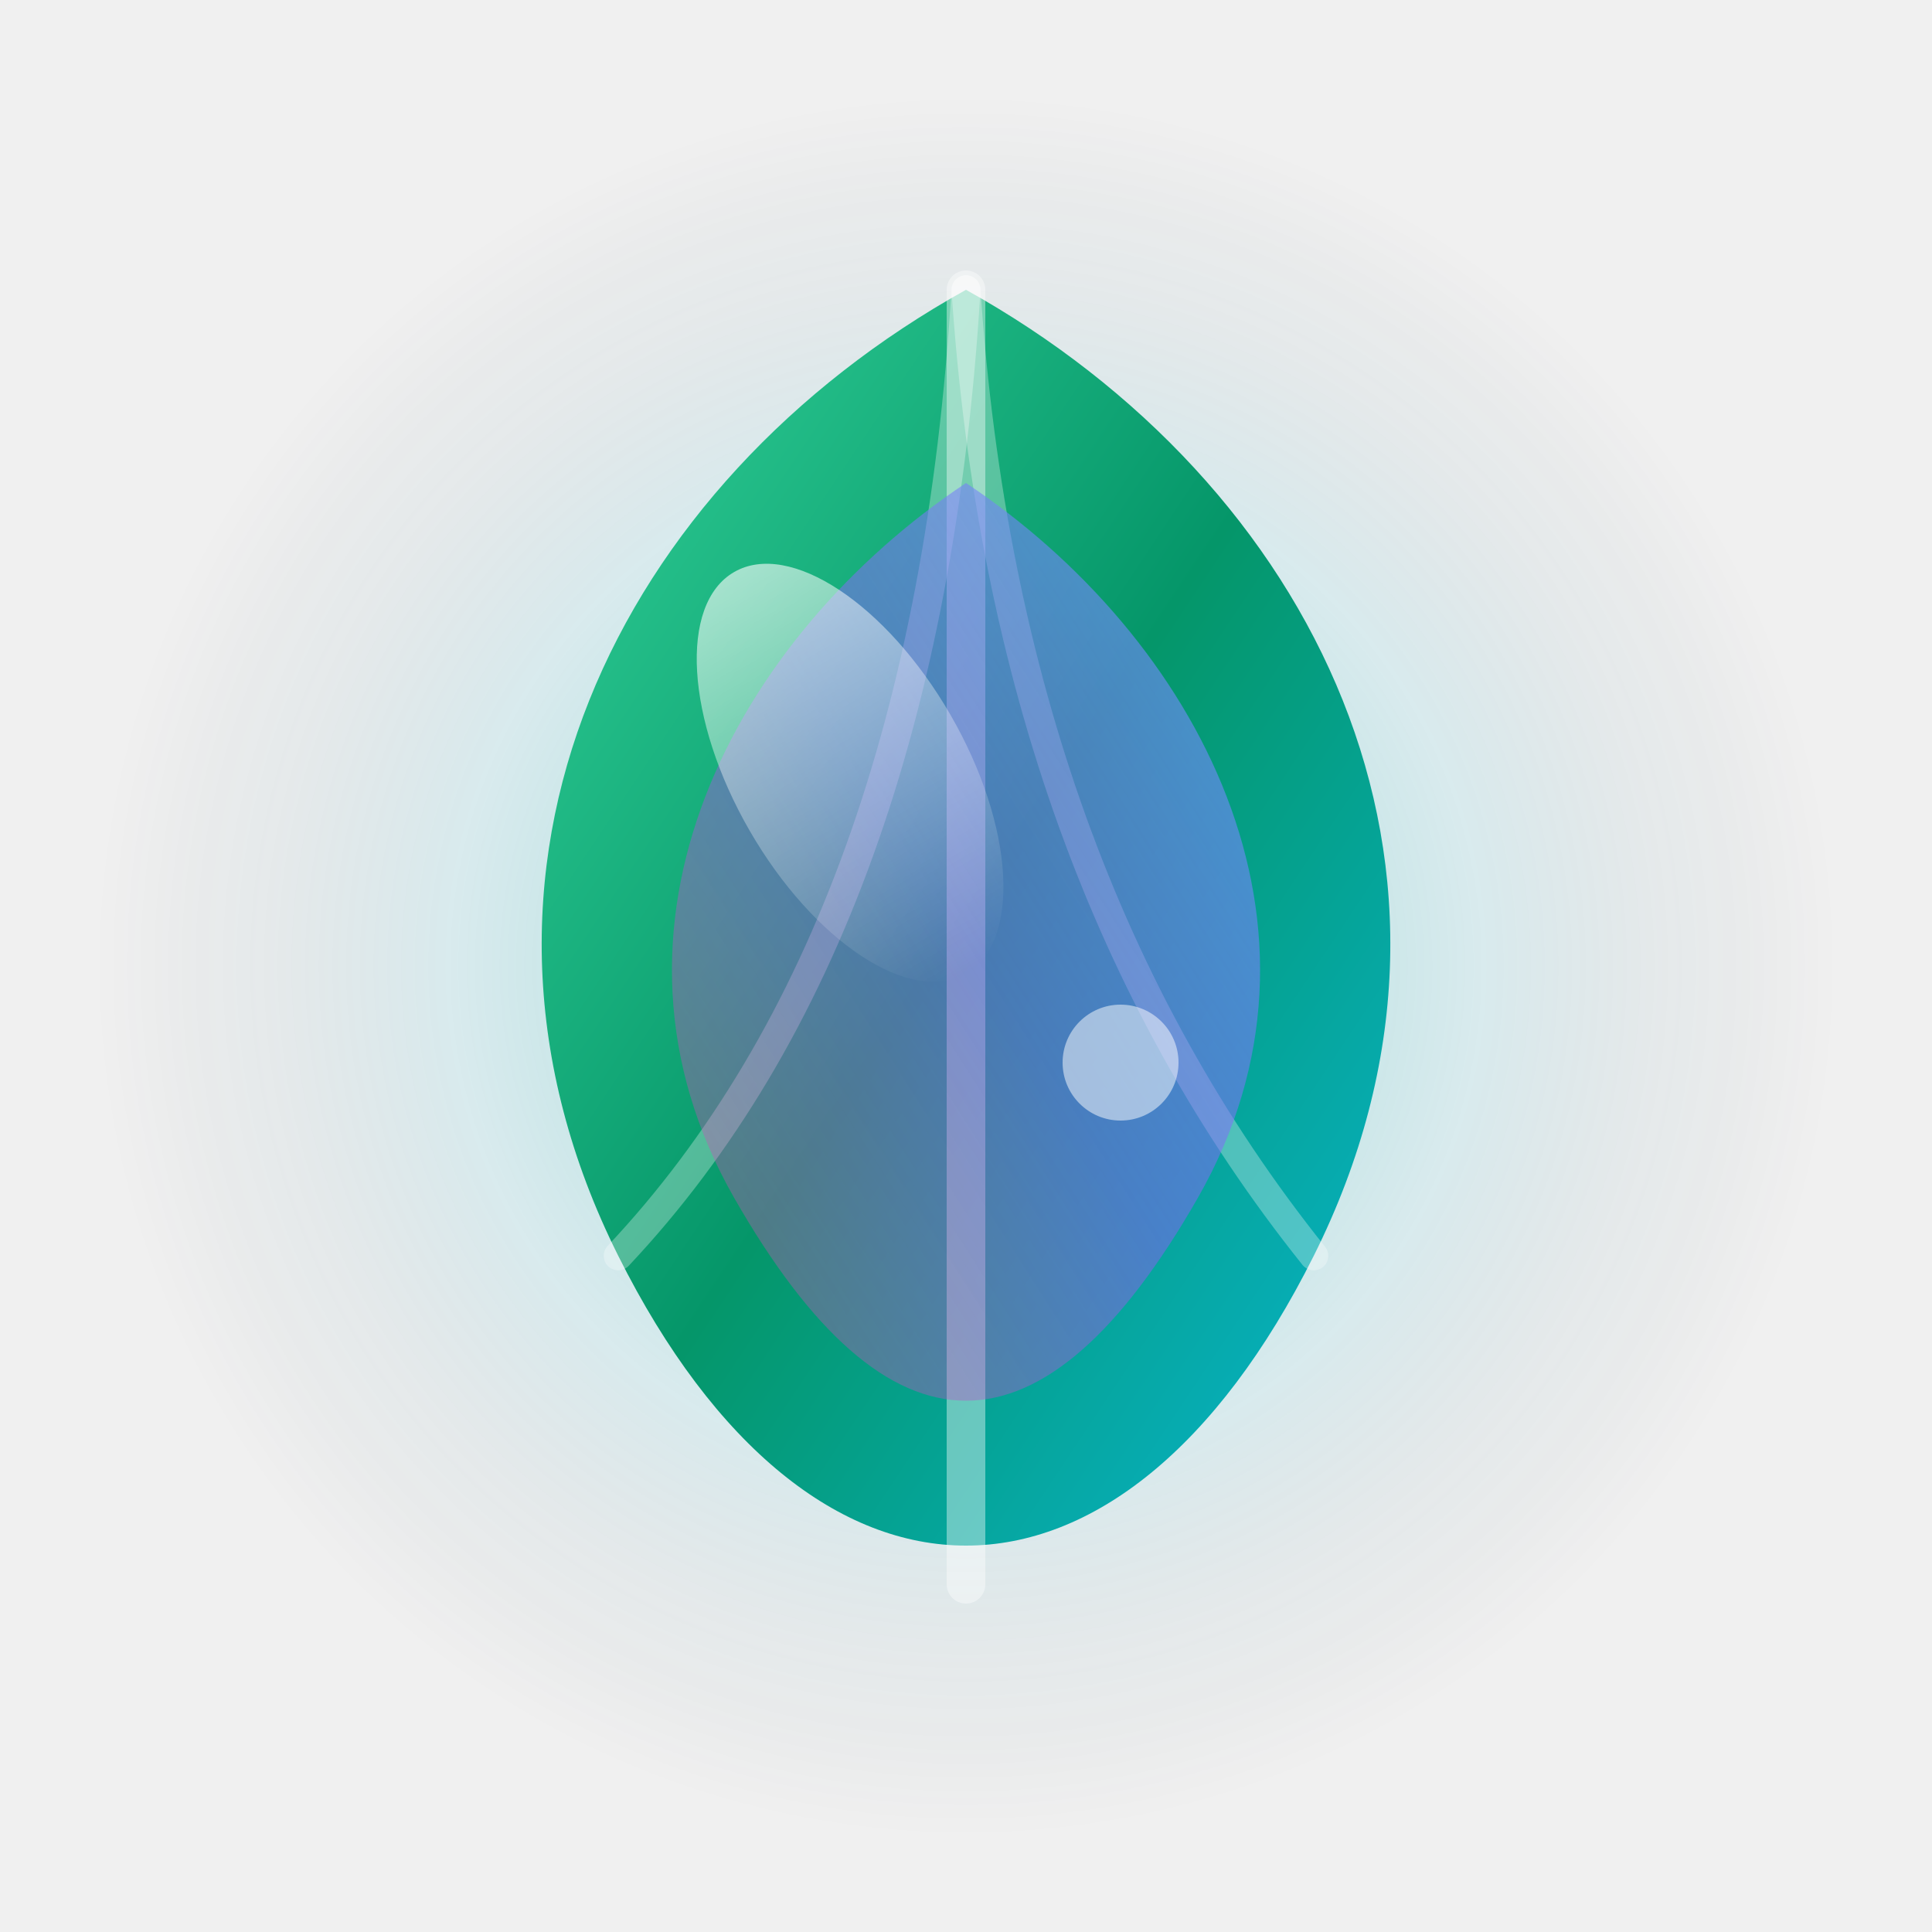
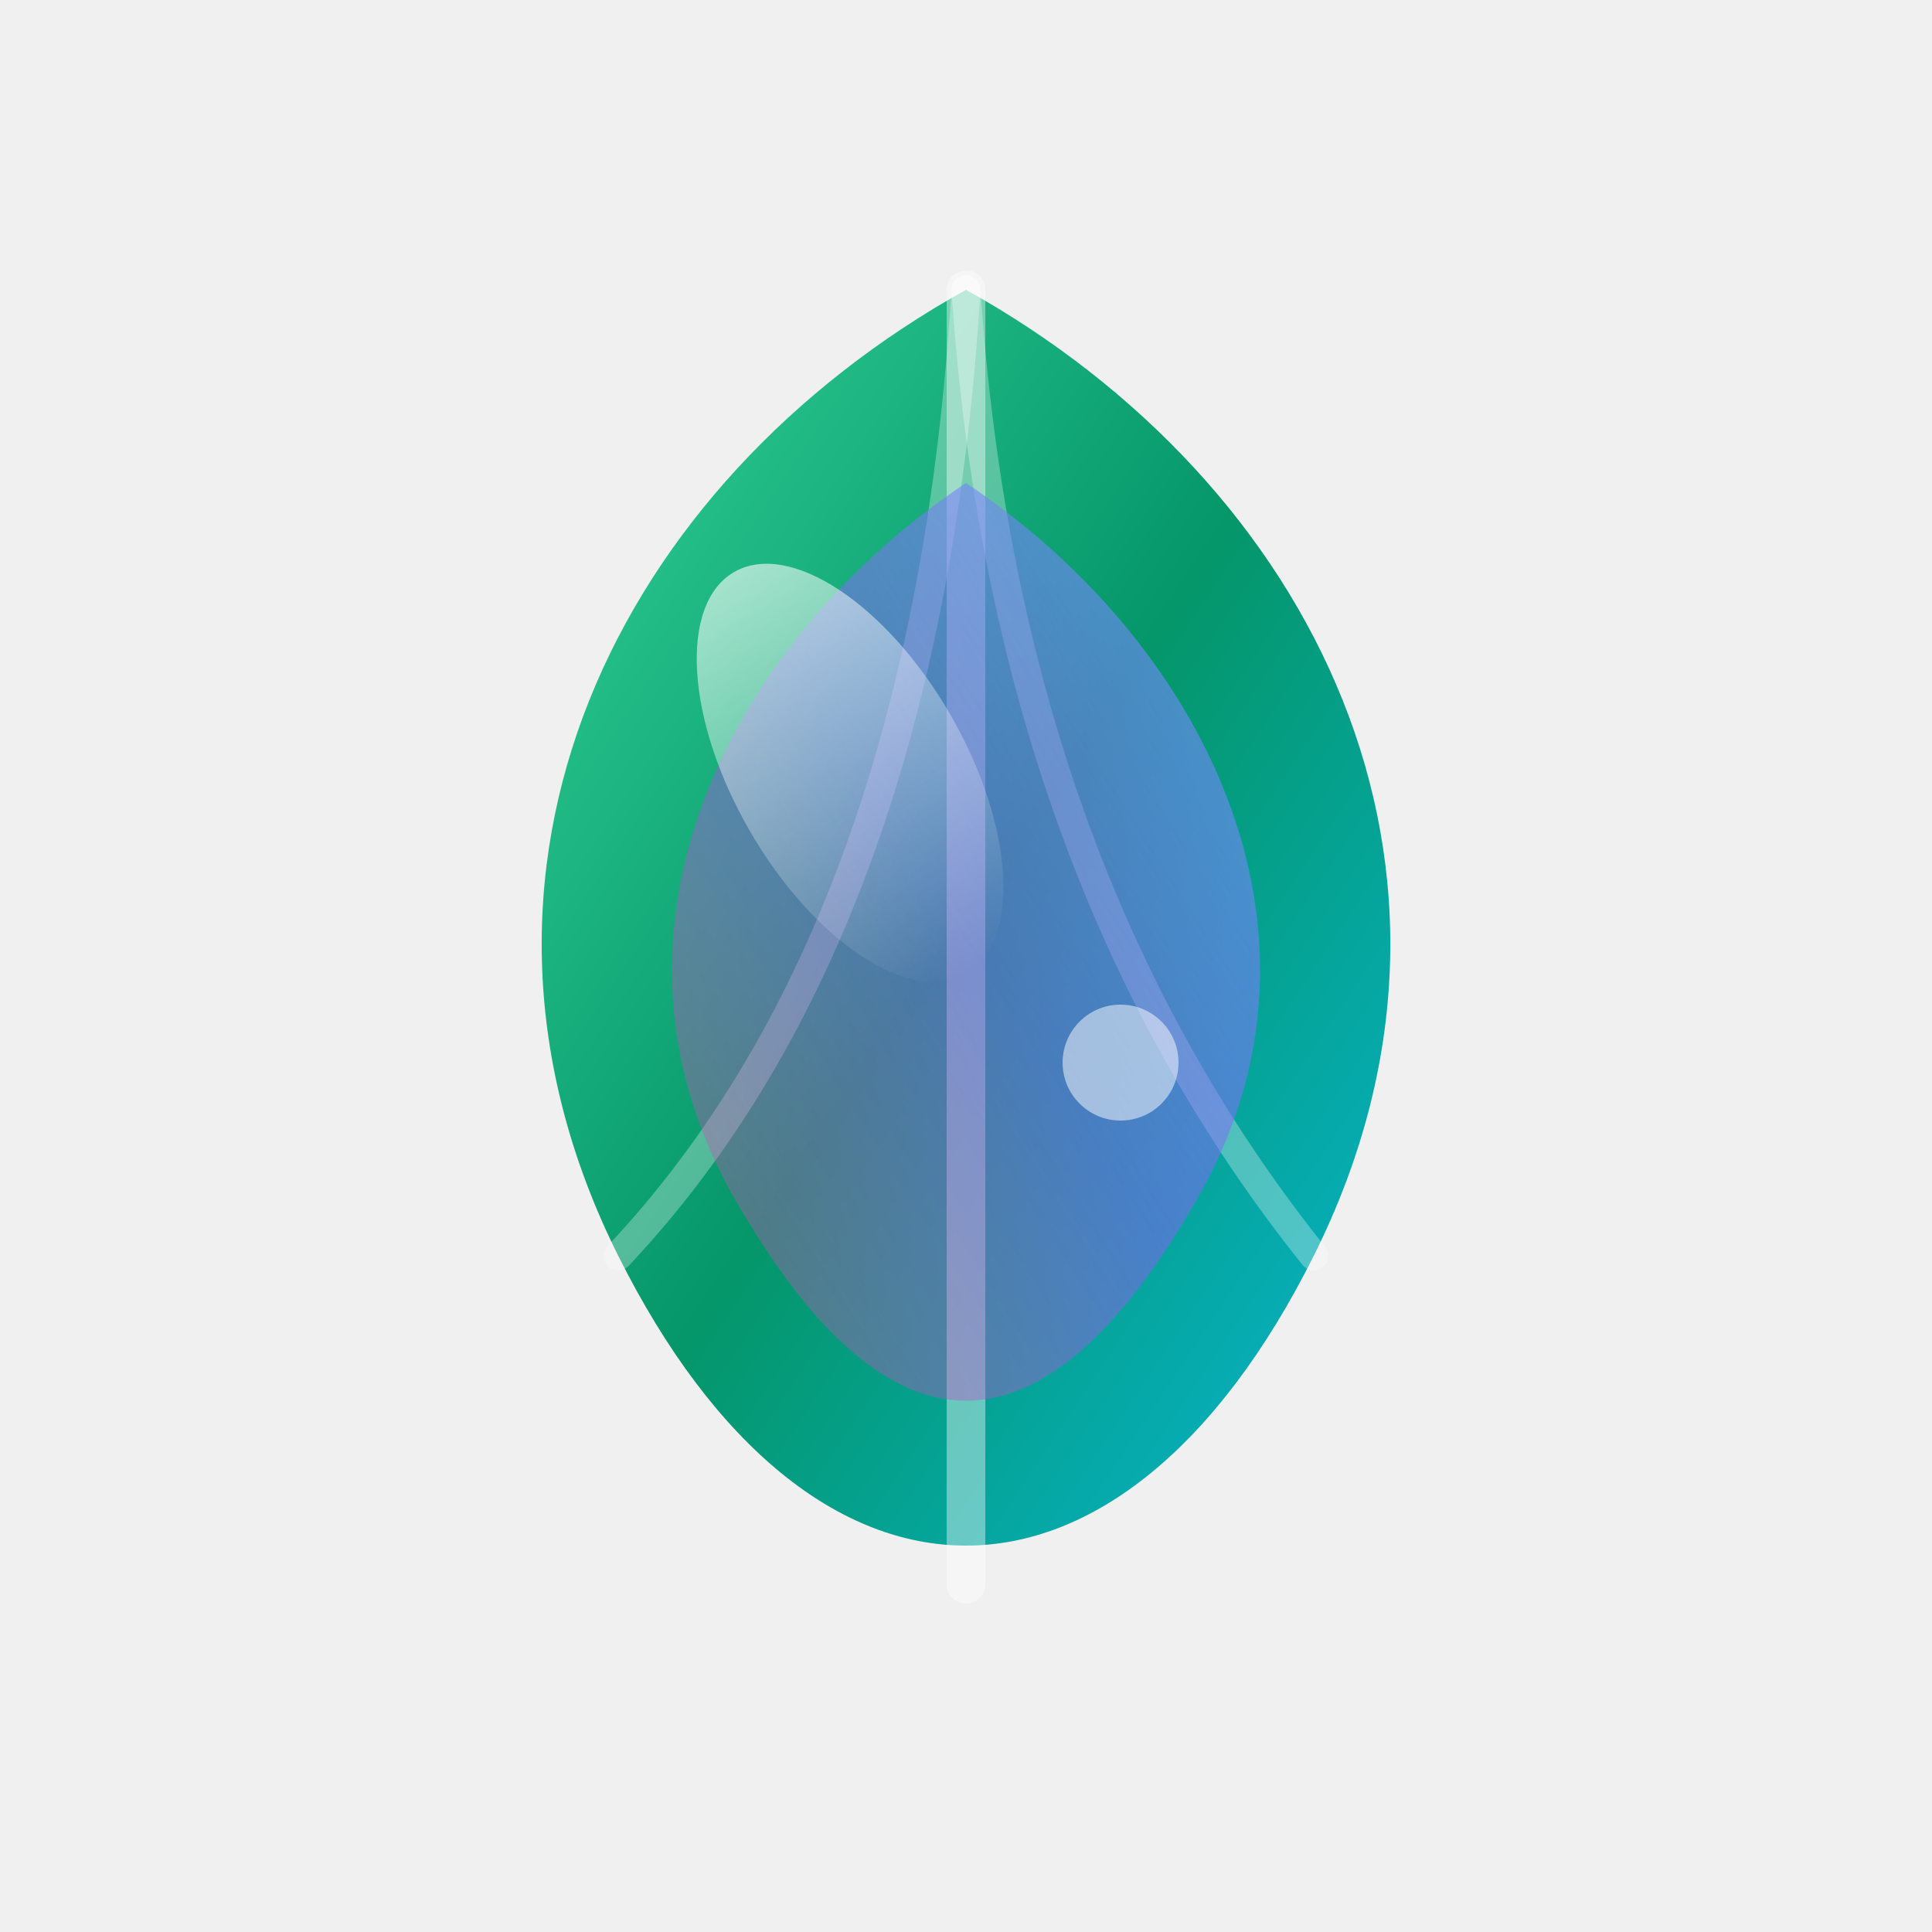
<svg xmlns="http://www.w3.org/2000/svg" viewBox="0 0 100 100" width="100%" height="100%">
  <defs>
    <radialGradient id="glow" cx="50%" cy="50%" r="50%">
      <stop offset="0%" stop-color="#10b981" stop-opacity="0.35" />
      <stop offset="60%" stop-color="#06b6d4" stop-opacity="0.1" />
      <stop offset="100%" stop-color="#0f172a" stop-opacity="0" />
    </radialGradient>
    <linearGradient id="mintGrad" x1="0%" y1="0%" x2="100%" y2="100%">
      <stop offset="0%" stop-color="#34d399" />
      <stop offset="50%" stop-color="#059669" />
      <stop offset="100%" stop-color="#06b6d4" />
    </linearGradient>
    <linearGradient id="jellyGrad" x1="100%" y1="0%" x2="0%" y2="100%">
      <stop offset="0%" stop-color="#60a5fa" stop-opacity="0.7" />
      <stop offset="50%" stop-color="#8b5cf6" stop-opacity="0.5" />
      <stop offset="100%" stop-color="#ec4899" stop-opacity="0.3" />
    </linearGradient>
    <linearGradient id="highlight" x1="0%" y1="0%" x2="0%" y2="100%">
      <stop offset="0%" stop-color="#ffffff" stop-opacity="0.6" />
      <stop offset="100%" stop-color="#ffffff" stop-opacity="0" />
    </linearGradient>
  </defs>
-   <circle cx="50%" cy="50%" r="45%" fill="url(#glow)" />
  <path d="M50 15 C68 25, 78 45, 68 65 C58 85, 42 85, 32 65 C22 45, 32 25, 50 15 Z" fill="url(#mintGrad)" />
  <path d="M50 15 Q52 45 68 65" stroke="#ffffff" stroke-width="1.5" stroke-linecap="round" fill="none" opacity="0.3" />
  <path d="M50 15 Q48 48 32 65" stroke="#ffffff" stroke-width="1.5" stroke-linecap="round" fill="none" opacity="0.3" />
  <path d="M50 15 Q50 50 50 82" stroke="#ffffff" stroke-width="2" stroke-linecap="round" fill="none" opacity="0.4" />
  <path d="M50 25 C62 33, 70 48, 62 62 C54 76, 46 76, 38 62 C30 48, 38 33, 50 25 Z" fill="url(#jellyGrad)" />
  <ellipse cx="44" cy="40" rx="6" ry="12" transform="rotate(-30 44 40)" fill="url(#highlight)" />
  <circle cx="58" cy="55" r="3" fill="#ffffff" opacity="0.5" />
</svg>
